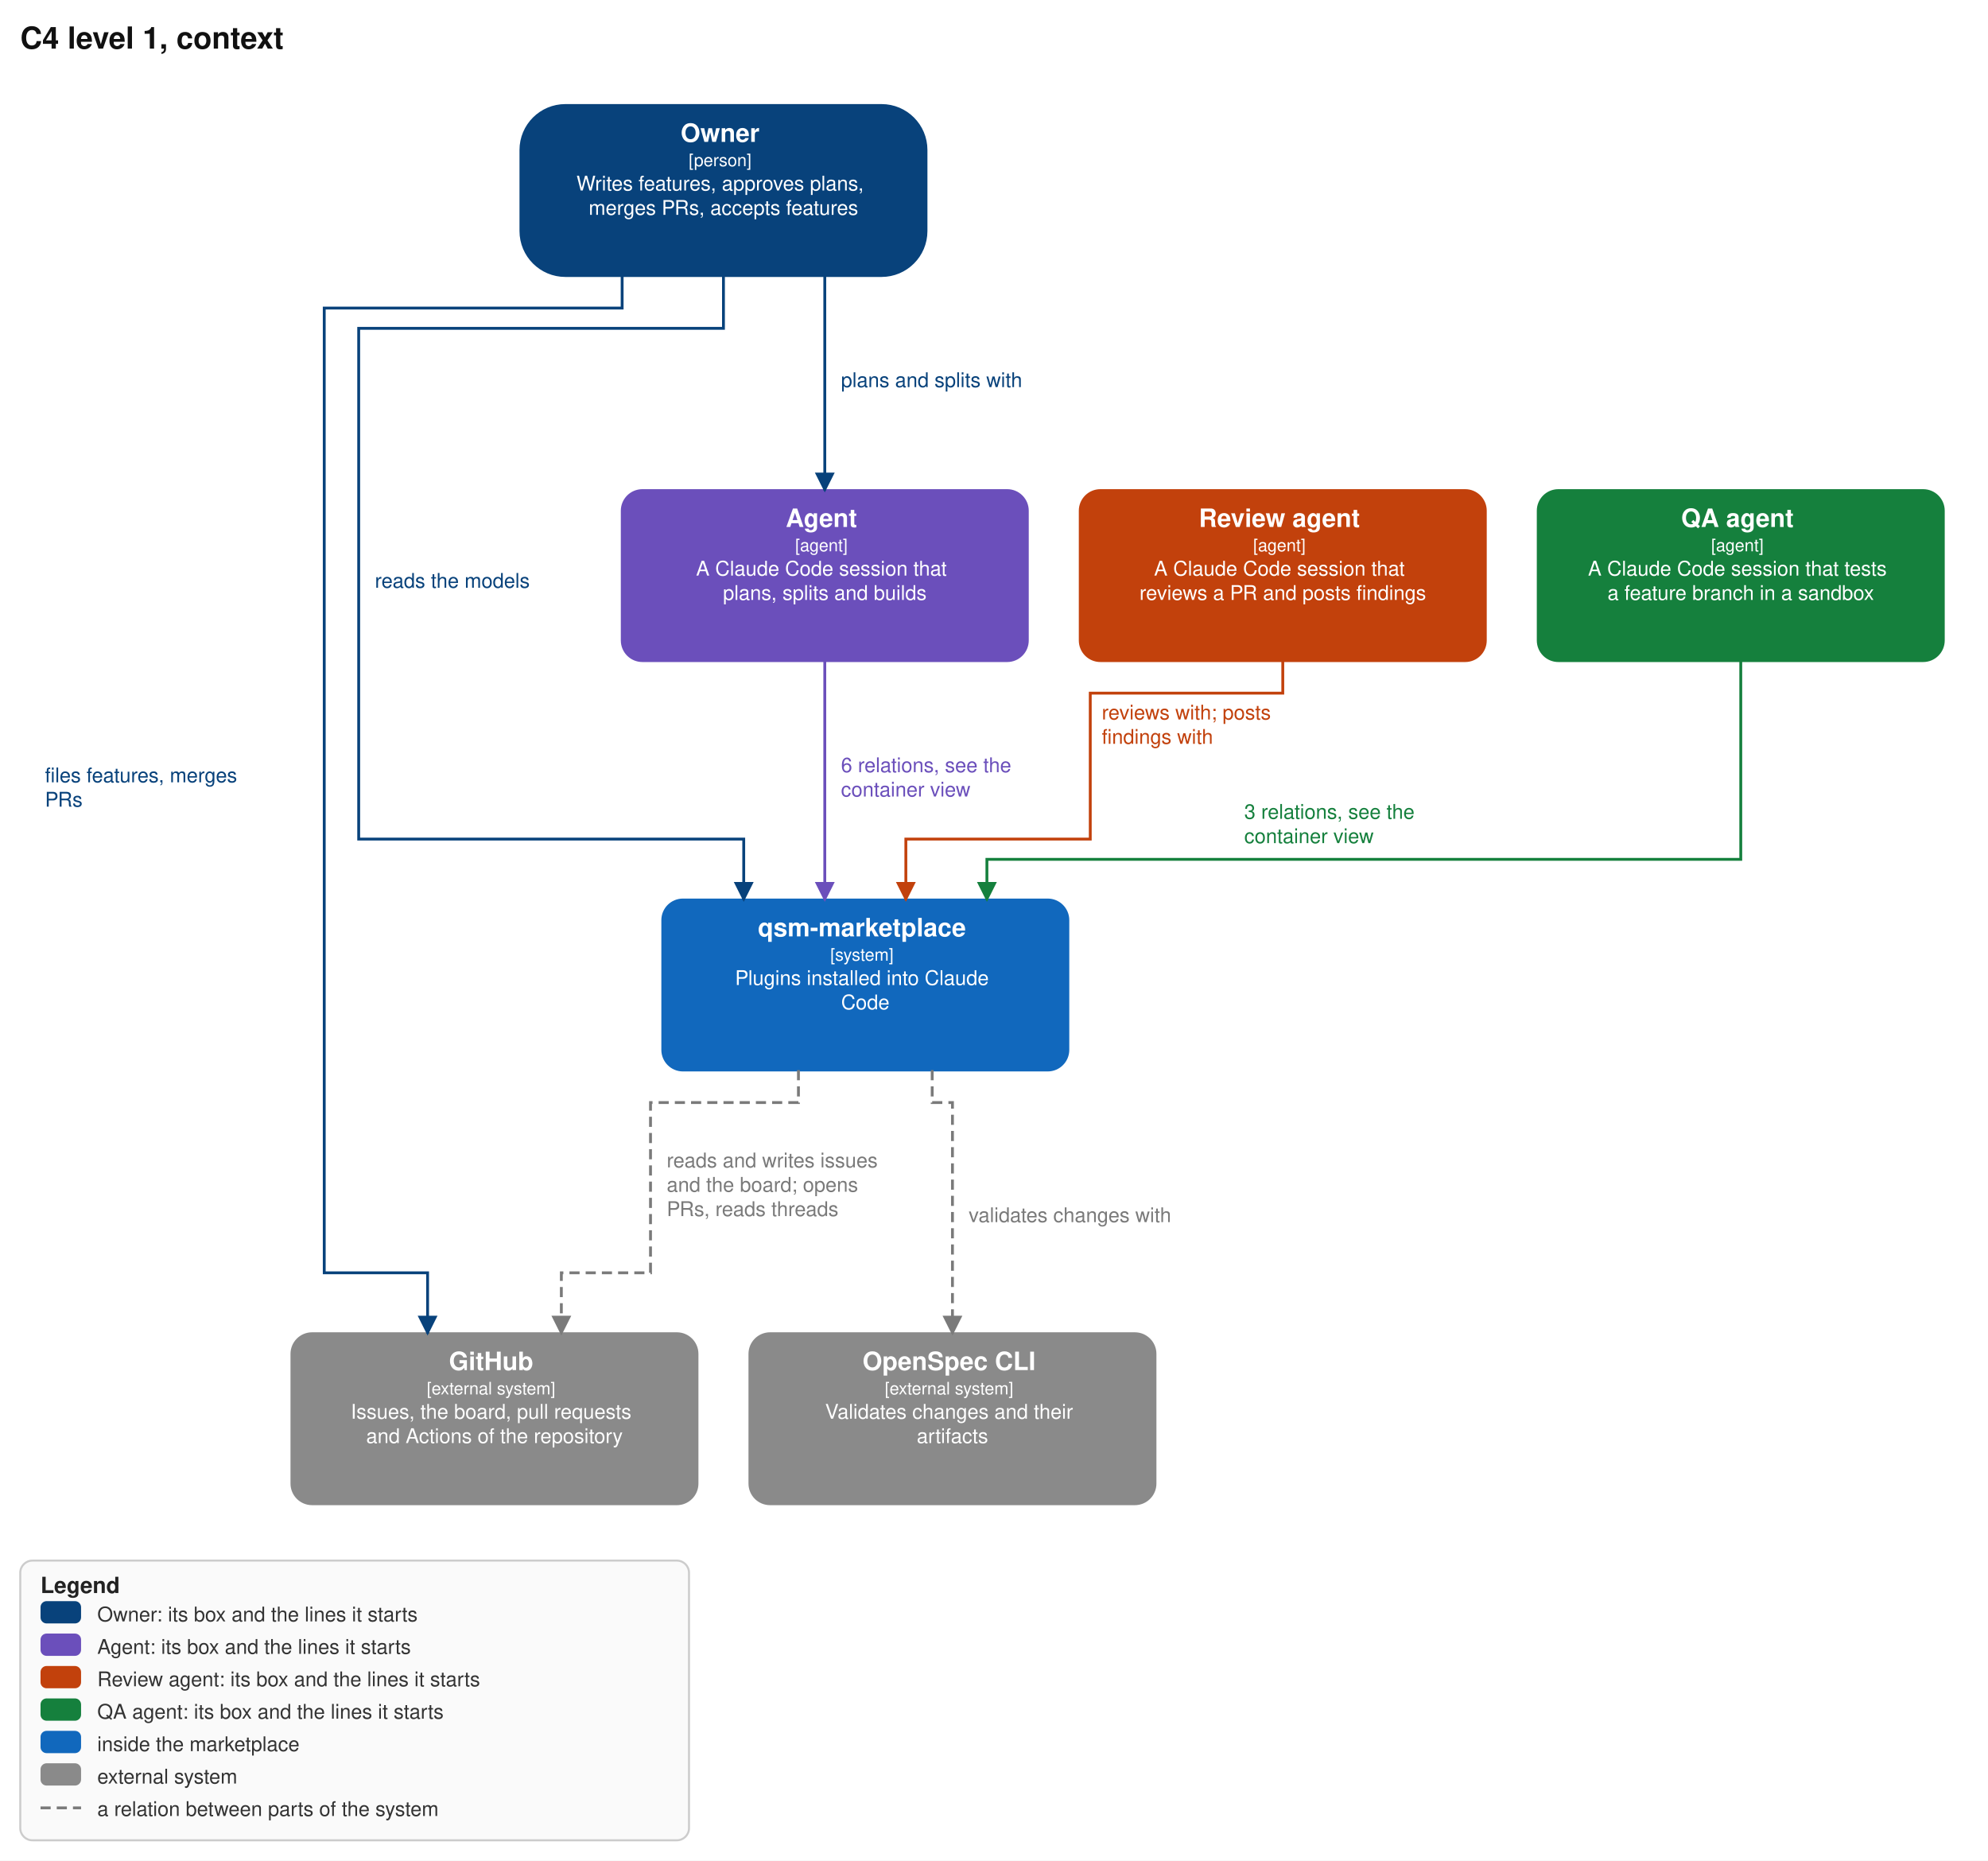
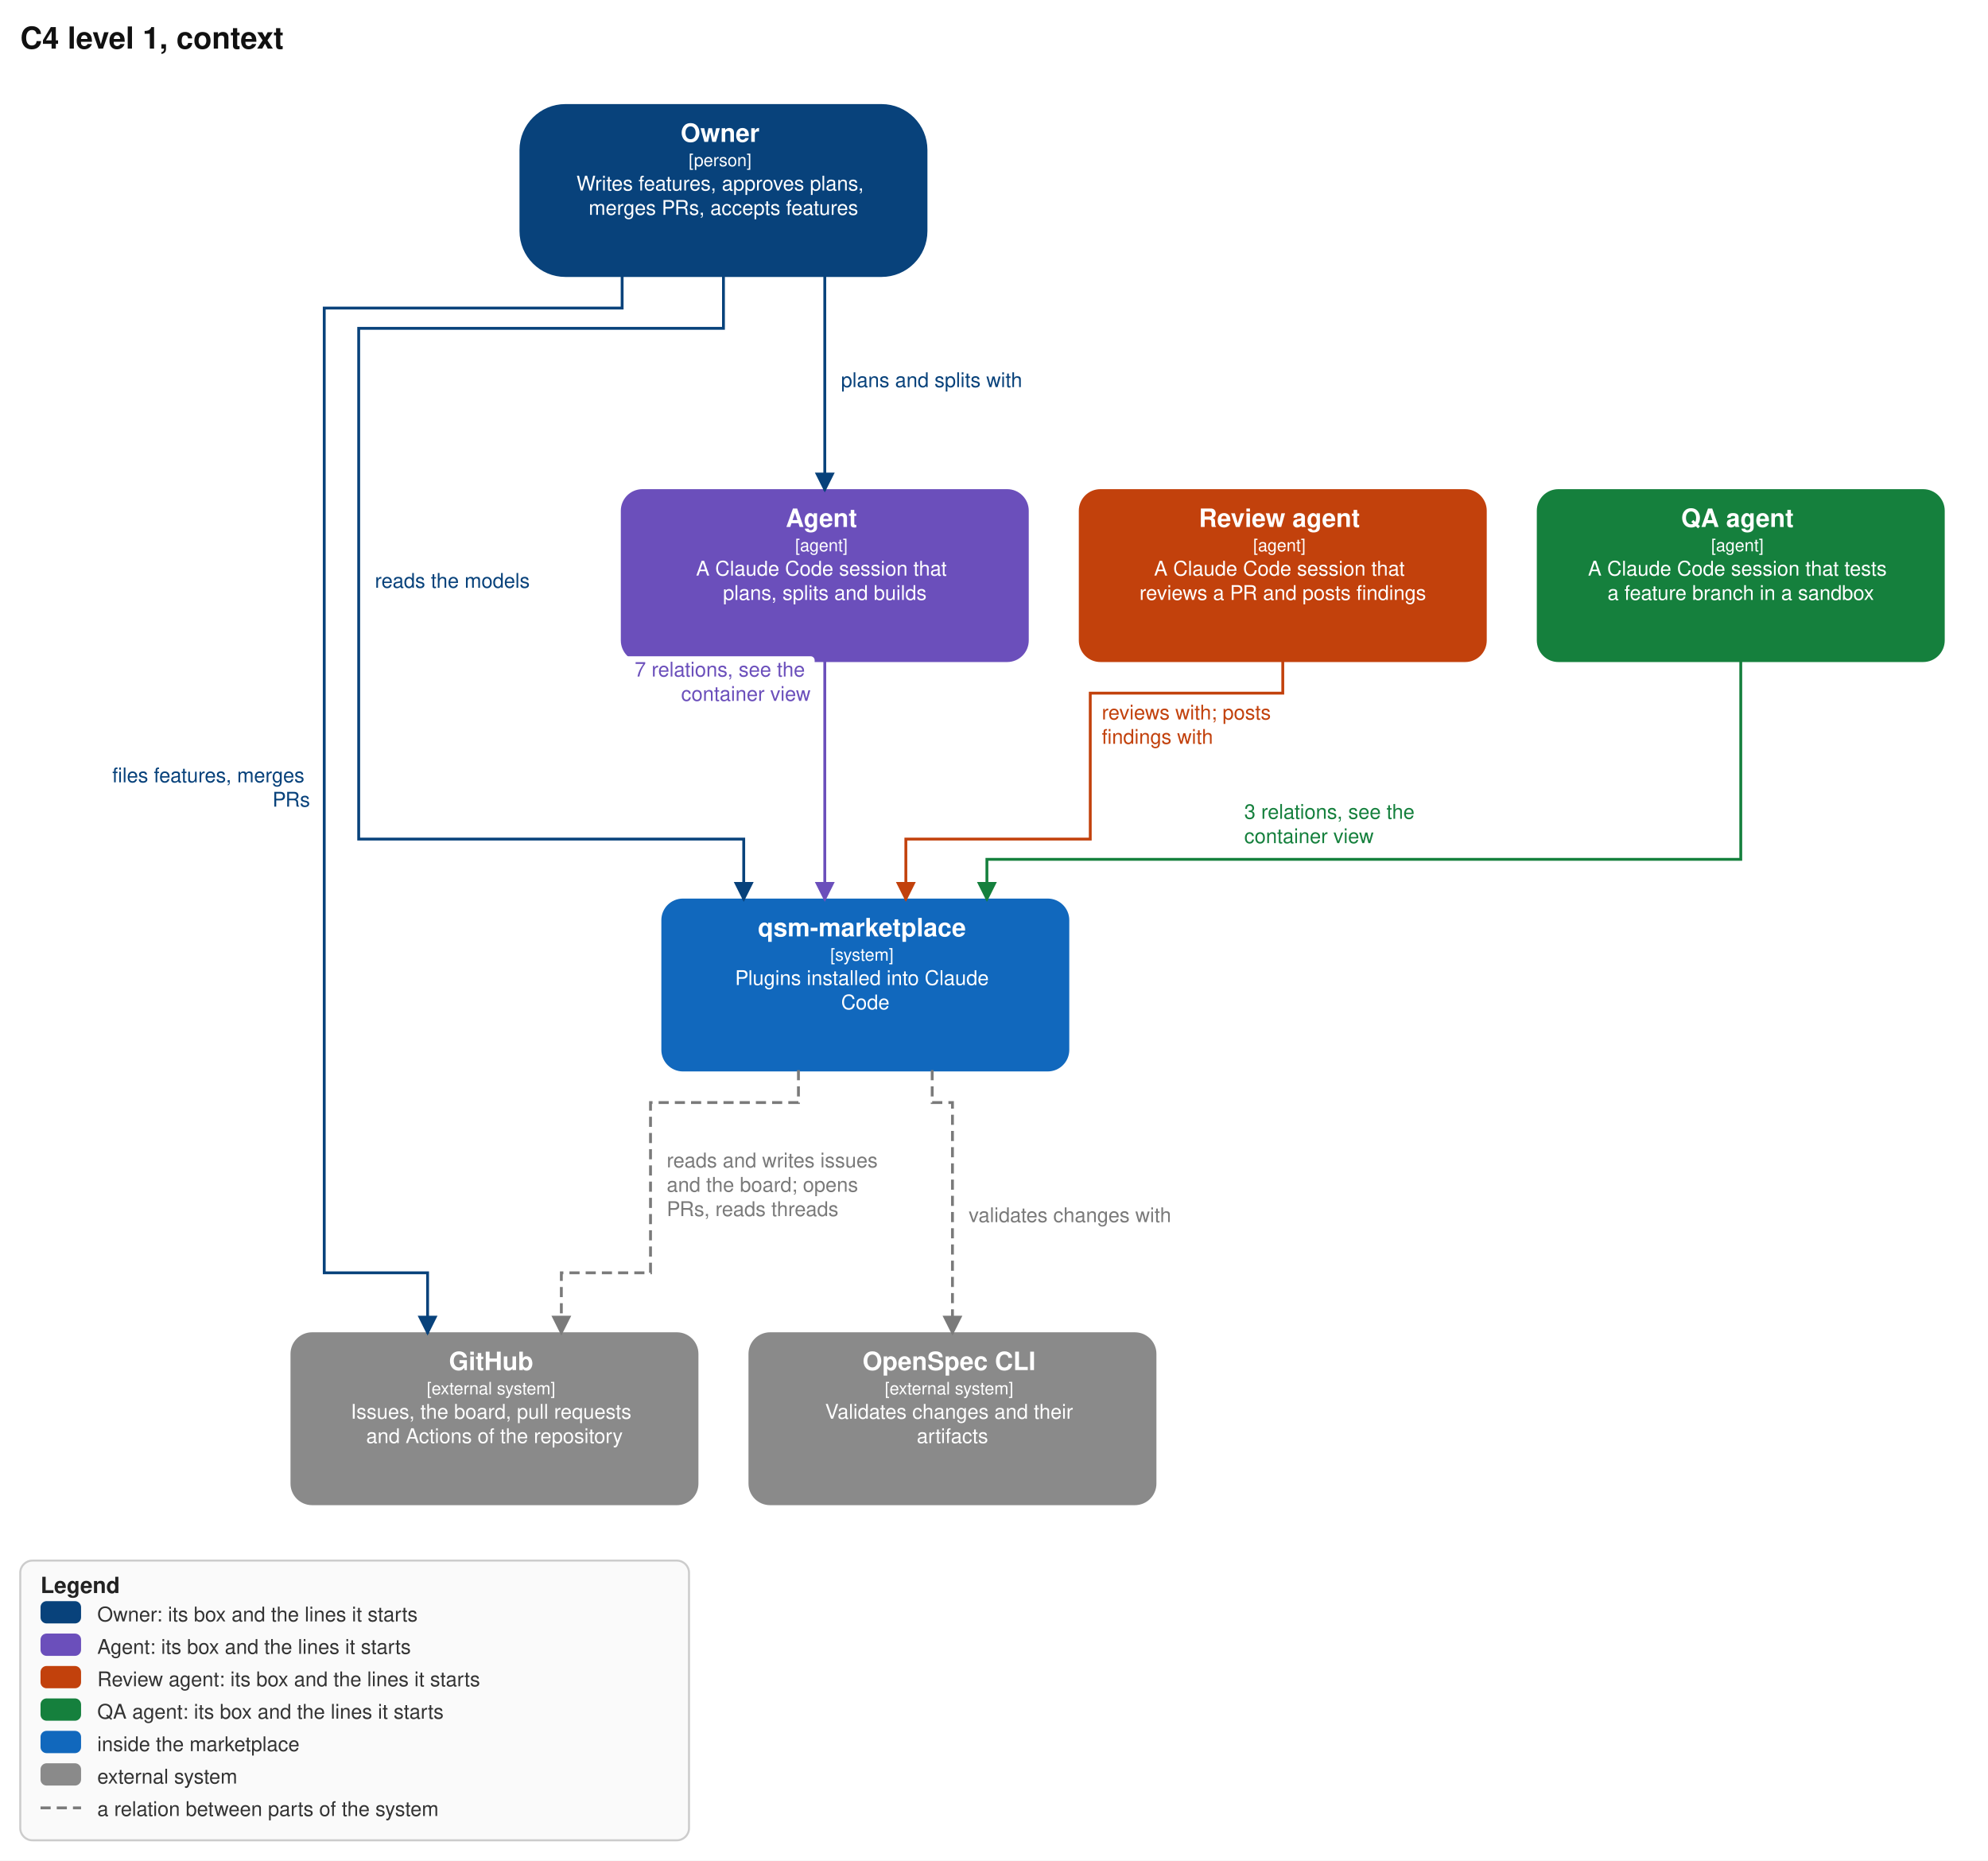
- <svg xmlns="http://www.w3.org/2000/svg" content="&lt;mxfile host=&quot;qsm-models&quot;&gt;&lt;diagram name=&quot;context&quot; id=&quot;context&quot;&gt;&lt;mxGraphModel grid=&quot;1&quot; gridSize=&quot;10&quot; page=&quot;0&quot;&gt;&lt;root&gt;&lt;mxCell id=&quot;0&quot;/&gt;&lt;mxCell id=&quot;1&quot; parent=&quot;0&quot;/&gt;&lt;object id=&quot;c2&quot; label=&quot;&amp;lt;b&amp;gt;%c4Name%&amp;lt;/b&amp;gt;&amp;lt;div&amp;gt;[%c4Type%%c4TechnologySep%%c4Technology%]&amp;lt;/div&amp;gt;&amp;lt;div style=&amp;quot;font-size:11px&amp;quot;&amp;gt;%c4Description%&amp;lt;/div&amp;gt;&quot; placeholders=&quot;1&quot; c4Type=&quot;Person&quot; c4Name=&quot;Owner&quot; c4Technology=&quot;&quot; c4TechnologySep=&quot;&quot; c4Description=&quot;Writes features, approves plans, merges PRs, accepts features&quot; c4Id=&quot;owner&quot; c4Tags=&quot;&quot; c4Colour=&quot;navy&quot;&gt;&lt;mxCell style=&quot;rounded=1;whiteSpace=wrap;html=1;arcSize=26;fillColor=#08427b;strokeColor=#08427b;fontColor=#ffffff;metaEdit=1;resizable=1;&quot; vertex=&quot;1&quot; parent=&quot;1&quot;&gt;&lt;mxGeometry x=&quot;247&quot; y=&quot;12&quot; width=&quot;200&quot; height=&quot;84&quot; as=&quot;geometry&quot;/&gt;&lt;/mxCell&gt;&lt;/object&gt;&lt;object id=&quot;c3&quot; label=&quot;&amp;lt;b&amp;gt;%c4Name%&amp;lt;/b&amp;gt;&amp;lt;div&amp;gt;[%c4Type%%c4TechnologySep%%c4Technology%]&amp;lt;/div&amp;gt;&amp;lt;div style=&amp;quot;font-size:11px&amp;quot;&amp;gt;%c4Description%&amp;lt;/div&amp;gt;&quot; placeholders=&quot;1&quot; c4Type=&quot;Software System&quot; c4Name=&quot;Agent&quot; c4Technology=&quot;&quot; c4TechnologySep=&quot;&quot; c4Description=&quot;A Claude Code session that plans, splits and builds&quot; c4Id=&quot;agent&quot; c4Tags=&quot;agent&quot; c4Colour=&quot;purple&quot;&gt;&lt;mxCell style=&quot;rounded=1;whiteSpace=wrap;html=1;arcSize=10;fillColor=#6b4fbb;strokeColor=#6b4fbb;fontColor=#ffffff;metaEdit=1;resizable=1;&quot; vertex=&quot;1&quot; parent=&quot;1&quot;&gt;&lt;mxGeometry x=&quot;297&quot; y=&quot;202&quot; width=&quot;200&quot; height=&quot;84&quot; as=&quot;geometry&quot;/&gt;&lt;/mxCell&gt;&lt;/object&gt;&lt;object id=&quot;c4&quot; label=&quot;&amp;lt;b&amp;gt;%c4Name%&amp;lt;/b&amp;gt;&amp;lt;div&amp;gt;[%c4Type%%c4TechnologySep%%c4Technology%]&amp;lt;/div&amp;gt;&amp;lt;div style=&amp;quot;font-size:11px&amp;quot;&amp;gt;%c4Description%&amp;lt;/div&amp;gt;&quot; placeholders=&quot;1&quot; c4Type=&quot;Software System&quot; c4Name=&quot;Review agent&quot; c4Technology=&quot;&quot; c4TechnologySep=&quot;&quot; c4Description=&quot;A Claude Code session that reviews a PR and posts findings&quot; c4Id=&quot;reviewer&quot; c4Tags=&quot;agent&quot; c4Colour=&quot;orange&quot;&gt;&lt;mxCell style=&quot;rounded=1;whiteSpace=wrap;html=1;arcSize=10;fillColor=#c2410c;strokeColor=#c2410c;fontColor=#ffffff;metaEdit=1;resizable=1;&quot; vertex=&quot;1&quot; parent=&quot;1&quot;&gt;&lt;mxGeometry x=&quot;523&quot; y=&quot;202&quot; width=&quot;200&quot; height=&quot;84&quot; as=&quot;geometry&quot;/&gt;&lt;/mxCell&gt;&lt;/object&gt;&lt;object id=&quot;c5&quot; label=&quot;&amp;lt;b&amp;gt;%c4Name%&amp;lt;/b&amp;gt;&amp;lt;div&amp;gt;[%c4Type%%c4TechnologySep%%c4Technology%]&amp;lt;/div&amp;gt;&amp;lt;div style=&amp;quot;font-size:11px&amp;quot;&amp;gt;%c4Description%&amp;lt;/div&amp;gt;&quot; placeholders=&quot;1&quot; c4Type=&quot;Software System&quot; c4Name=&quot;QA agent&quot; c4Technology=&quot;&quot; c4TechnologySep=&quot;&quot; c4Description=&quot;A Claude Code session that tests a feature branch in a sandbox&quot; c4Id=&quot;qa&quot; c4Tags=&quot;agent&quot; c4Colour=&quot;green&quot;&gt;&lt;mxCell style=&quot;rounded=1;whiteSpace=wrap;html=1;arcSize=10;fillColor=#15803d;strokeColor=#15803d;fontColor=#ffffff;metaEdit=1;resizable=1;&quot; vertex=&quot;1&quot; parent=&quot;1&quot;&gt;&lt;mxGeometry x=&quot;749&quot; y=&quot;202&quot; width=&quot;200&quot; height=&quot;84&quot; as=&quot;geometry&quot;/&gt;&lt;/mxCell&gt;&lt;/object&gt;&lt;object id=&quot;c6&quot; label=&quot;&amp;lt;b&amp;gt;%c4Name%&amp;lt;/b&amp;gt;&amp;lt;div&amp;gt;[%c4Type%%c4TechnologySep%%c4Technology%]&amp;lt;/div&amp;gt;&amp;lt;div style=&amp;quot;font-size:11px&amp;quot;&amp;gt;%c4Description%&amp;lt;/div&amp;gt;&quot; placeholders=&quot;1&quot; c4Type=&quot;Software System&quot; c4Name=&quot;GitHub&quot; c4Technology=&quot;&quot; c4TechnologySep=&quot;&quot; c4Description=&quot;Issues, the board, pull requests and Actions of the repository&quot; c4Id=&quot;github&quot; c4Tags=&quot;external&quot;&gt;&lt;mxCell style=&quot;rounded=1;whiteSpace=wrap;html=1;arcSize=10;fillColor=#8a8a8a;strokeColor=#8a8a8a;fontColor=#ffffff;metaEdit=1;resizable=1;&quot; vertex=&quot;1&quot; parent=&quot;1&quot;&gt;&lt;mxGeometry x=&quot;134&quot; y=&quot;618&quot; width=&quot;200&quot; height=&quot;84&quot; as=&quot;geometry&quot;/&gt;&lt;/mxCell&gt;&lt;/object&gt;&lt;object id=&quot;c7&quot; label=&quot;&amp;lt;b&amp;gt;%c4Name%&amp;lt;/b&amp;gt;&amp;lt;div&amp;gt;[%c4Type%%c4TechnologySep%%c4Technology%]&amp;lt;/div&amp;gt;&amp;lt;div style=&amp;quot;font-size:11px&amp;quot;&amp;gt;%c4Description%&amp;lt;/div&amp;gt;&quot; placeholders=&quot;1&quot; c4Type=&quot;Software System&quot; c4Name=&quot;OpenSpec CLI&quot; c4Technology=&quot;&quot; c4TechnologySep=&quot;&quot; c4Description=&quot;Validates changes and their artifacts&quot; c4Id=&quot;openspec&quot; c4Tags=&quot;external&quot;&gt;&lt;mxCell style=&quot;rounded=1;whiteSpace=wrap;html=1;arcSize=10;fillColor=#8a8a8a;strokeColor=#8a8a8a;fontColor=#ffffff;metaEdit=1;resizable=1;&quot; vertex=&quot;1&quot; parent=&quot;1&quot;&gt;&lt;mxGeometry x=&quot;360&quot; y=&quot;618&quot; width=&quot;200&quot; height=&quot;84&quot; as=&quot;geometry&quot;/&gt;&lt;/mxCell&gt;&lt;/object&gt;&lt;object id=&quot;c8&quot; label=&quot;&amp;lt;b&amp;gt;%c4Name%&amp;lt;/b&amp;gt;&amp;lt;div&amp;gt;[%c4Type%%c4TechnologySep%%c4Technology%]&amp;lt;/div&amp;gt;&amp;lt;div style=&amp;quot;font-size:11px&amp;quot;&amp;gt;%c4Description%&amp;lt;/div&amp;gt;&quot; placeholders=&quot;1&quot; c4Type=&quot;Software System&quot; c4Name=&quot;qsm-marketplace&quot; c4Technology=&quot;&quot; c4TechnologySep=&quot;&quot; c4Description=&quot;Plugins installed into Claude Code&quot; c4Id=&quot;mp&quot; c4Tags=&quot;&quot;&gt;&lt;mxCell style=&quot;rounded=1;whiteSpace=wrap;html=1;arcSize=10;fillColor=#1168bd;strokeColor=#1168bd;fontColor=#ffffff;metaEdit=1;resizable=1;&quot; vertex=&quot;1&quot; parent=&quot;1&quot;&gt;&lt;mxGeometry x=&quot;317&quot; y=&quot;404&quot; width=&quot;200&quot; height=&quot;84&quot; as=&quot;geometry&quot;/&gt;&lt;/mxCell&gt;&lt;/object&gt;&lt;object id=&quot;c9&quot; label=&quot;%c4Description%&quot; placeholders=&quot;1&quot; c4Type=&quot;Relationship&quot; c4Description=&quot;files features, merges PRs&quot;&gt;&lt;mxCell style=&quot;edgeStyle=orthogonalEdgeStyle;rounded=1;endArrow=blockThin;endFill=1;html=1;fontSize=10;strokeColor=#08427b;fontColor=#08427b;strokeWidth=1.4;metaEdit=1;&quot; edge=&quot;1&quot; parent=&quot;1&quot; source=&quot;c2&quot; target=&quot;c6&quot;&gt;&lt;mxGeometry relative=&quot;1&quot; as=&quot;geometry&quot;&gt;&lt;Array as=&quot;points&quot;&gt;&lt;mxPoint x=&quot;297&quot; y=&quot;112&quot;/&gt;&lt;mxPoint x=&quot;150&quot; y=&quot;112&quot;/&gt;&lt;mxPoint x=&quot;150&quot; y=&quot;588&quot;/&gt;&lt;mxPoint x=&quot;201&quot; y=&quot;588&quot;/&gt;&lt;/Array&gt;&lt;/mxGeometry&gt;&lt;/mxCell&gt;&lt;/object&gt;&lt;object id=&quot;c10&quot; label=&quot;%c4Description%&quot; placeholders=&quot;1&quot; c4Type=&quot;Relationship&quot; c4Description=&quot;reads the models&quot;&gt;&lt;mxCell style=&quot;edgeStyle=orthogonalEdgeStyle;rounded=1;endArrow=blockThin;endFill=1;html=1;fontSize=10;strokeColor=#08427b;fontColor=#08427b;strokeWidth=1.4;metaEdit=1;&quot; edge=&quot;1&quot; parent=&quot;1&quot; source=&quot;c2&quot; target=&quot;c8&quot;&gt;&lt;mxGeometry relative=&quot;1&quot; as=&quot;geometry&quot;&gt;&lt;Array as=&quot;points&quot;&gt;&lt;mxPoint x=&quot;347&quot; y=&quot;122&quot;/&gt;&lt;mxPoint x=&quot;167&quot; y=&quot;122&quot;/&gt;&lt;mxPoint x=&quot;167&quot; y=&quot;374&quot;/&gt;&lt;mxPoint x=&quot;357&quot; y=&quot;374&quot;/&gt;&lt;/Array&gt;&lt;/mxGeometry&gt;&lt;/mxCell&gt;&lt;/object&gt;&lt;object id=&quot;c11&quot; label=&quot;%c4Description%&quot; placeholders=&quot;1&quot; c4Type=&quot;Relationship&quot; c4Description=&quot;plans and splits with&quot;&gt;&lt;mxCell style=&quot;edgeStyle=orthogonalEdgeStyle;rounded=1;endArrow=blockThin;endFill=1;html=1;fontSize=10;strokeColor=#08427b;fontColor=#08427b;strokeWidth=1.4;metaEdit=1;&quot; edge=&quot;1&quot; parent=&quot;1&quot; source=&quot;c2&quot; target=&quot;c3&quot;&gt;&lt;mxGeometry relative=&quot;1&quot; as=&quot;geometry&quot;&gt;&lt;Array as=&quot;points&quot;&gt;&lt;/Array&gt;&lt;/mxGeometry&gt;&lt;/mxCell&gt;&lt;/object&gt;&lt;object id=&quot;c12&quot; label=&quot;%c4Description%&quot; placeholders=&quot;1&quot; c4Type=&quot;Relationship&quot; c4Description=&quot;6 relations, see the container view&quot;&gt;&lt;mxCell style=&quot;edgeStyle=orthogonalEdgeStyle;rounded=1;endArrow=blockThin;endFill=1;html=1;fontSize=10;strokeColor=#6b4fbb;fontColor=#6b4fbb;strokeWidth=1.4;metaEdit=1;&quot; edge=&quot;1&quot; parent=&quot;1&quot; source=&quot;c3&quot; target=&quot;c8&quot;&gt;&lt;mxGeometry relative=&quot;1&quot; as=&quot;geometry&quot;&gt;&lt;Array as=&quot;points&quot;&gt;&lt;/Array&gt;&lt;/mxGeometry&gt;&lt;/mxCell&gt;&lt;/object&gt;&lt;object id=&quot;c13&quot; label=&quot;%c4Description%&quot; placeholders=&quot;1&quot; c4Type=&quot;Relationship&quot; c4Description=&quot;reviews with; posts findings with&quot;&gt;&lt;mxCell style=&quot;edgeStyle=orthogonalEdgeStyle;rounded=1;endArrow=blockThin;endFill=1;html=1;fontSize=10;strokeColor=#c2410c;fontColor=#c2410c;strokeWidth=1.4;metaEdit=1;&quot; edge=&quot;1&quot; parent=&quot;1&quot; source=&quot;c4&quot; target=&quot;c8&quot;&gt;&lt;mxGeometry relative=&quot;1&quot; as=&quot;geometry&quot;&gt;&lt;Array as=&quot;points&quot;&gt;&lt;mxPoint x=&quot;623&quot; y=&quot;302&quot;/&gt;&lt;mxPoint x=&quot;528&quot; y=&quot;302&quot;/&gt;&lt;mxPoint x=&quot;528&quot; y=&quot;374&quot;/&gt;&lt;mxPoint x=&quot;437&quot; y=&quot;374&quot;/&gt;&lt;/Array&gt;&lt;/mxGeometry&gt;&lt;/mxCell&gt;&lt;/object&gt;&lt;object id=&quot;c14&quot; label=&quot;%c4Description%&quot; placeholders=&quot;1&quot; c4Type=&quot;Relationship&quot; c4Description=&quot;3 relations, see the container view&quot;&gt;&lt;mxCell style=&quot;edgeStyle=orthogonalEdgeStyle;rounded=1;endArrow=blockThin;endFill=1;html=1;fontSize=10;strokeColor=#15803d;fontColor=#15803d;strokeWidth=1.4;metaEdit=1;&quot; edge=&quot;1&quot; parent=&quot;1&quot; source=&quot;c5&quot; target=&quot;c8&quot;&gt;&lt;mxGeometry relative=&quot;1&quot; as=&quot;geometry&quot;&gt;&lt;Array as=&quot;points&quot;&gt;&lt;mxPoint x=&quot;849&quot; y=&quot;384&quot;/&gt;&lt;mxPoint x=&quot;477&quot; y=&quot;384&quot;/&gt;&lt;/Array&gt;&lt;/mxGeometry&gt;&lt;/mxCell&gt;&lt;/object&gt;&lt;object id=&quot;c15&quot; label=&quot;%c4Description%&quot; placeholders=&quot;1&quot; c4Type=&quot;Relationship&quot; c4Description=&quot;reads and writes issues and the board; opens PRs, reads threads&quot;&gt;&lt;mxCell style=&quot;edgeStyle=orthogonalEdgeStyle;rounded=1;endArrow=blockThin;endFill=1;html=1;fontSize=10;strokeColor=#7a7a7a;fontColor=#7a7a7a;strokeWidth=1.4;dashed=1;metaEdit=1;&quot; edge=&quot;1&quot; parent=&quot;1&quot; source=&quot;c8&quot; target=&quot;c6&quot;&gt;&lt;mxGeometry relative=&quot;1&quot; as=&quot;geometry&quot;&gt;&lt;Array as=&quot;points&quot;&gt;&lt;mxPoint x=&quot;384&quot; y=&quot;504&quot;/&gt;&lt;mxPoint x=&quot;311&quot; y=&quot;504&quot;/&gt;&lt;mxPoint x=&quot;311&quot; y=&quot;588&quot;/&gt;&lt;mxPoint x=&quot;267&quot; y=&quot;588&quot;/&gt;&lt;/Array&gt;&lt;/mxGeometry&gt;&lt;/mxCell&gt;&lt;/object&gt;&lt;object id=&quot;c16&quot; label=&quot;%c4Description%&quot; placeholders=&quot;1&quot; c4Type=&quot;Relationship&quot; c4Description=&quot;validates changes with&quot;&gt;&lt;mxCell style=&quot;edgeStyle=orthogonalEdgeStyle;rounded=1;endArrow=blockThin;endFill=1;html=1;fontSize=10;strokeColor=#7a7a7a;fontColor=#7a7a7a;strokeWidth=1.4;dashed=1;metaEdit=1;&quot; edge=&quot;1&quot; parent=&quot;1&quot; source=&quot;c8&quot; target=&quot;c7&quot;&gt;&lt;mxGeometry relative=&quot;1&quot; as=&quot;geometry&quot;&gt;&lt;Array as=&quot;points&quot;&gt;&lt;mxPoint x=&quot;450&quot; y=&quot;504&quot;/&gt;&lt;mxPoint x=&quot;460&quot; y=&quot;504&quot;/&gt;&lt;/Array&gt;&lt;/mxGeometry&gt;&lt;/mxCell&gt;&lt;/object&gt;&lt;/root&gt;&lt;/mxGraphModel&gt;&lt;/diagram&gt;&lt;/mxfile&gt;" width="981" height="918" viewBox="-10 -40 981 918" font-family="Helvetica, Arial, sans-serif">
+ <svg xmlns="http://www.w3.org/2000/svg" content="&lt;mxfile host=&quot;qsm-models&quot;&gt;&lt;diagram name=&quot;context&quot; id=&quot;context&quot;&gt;&lt;mxGraphModel grid=&quot;1&quot; gridSize=&quot;10&quot; page=&quot;0&quot;&gt;&lt;root&gt;&lt;mxCell id=&quot;0&quot;/&gt;&lt;mxCell id=&quot;1&quot; parent=&quot;0&quot;/&gt;&lt;object id=&quot;c2&quot; label=&quot;&amp;lt;b&amp;gt;%c4Name%&amp;lt;/b&amp;gt;&amp;lt;div&amp;gt;[%c4Type%%c4TechnologySep%%c4Technology%]&amp;lt;/div&amp;gt;&amp;lt;div style=&amp;quot;font-size:11px&amp;quot;&amp;gt;%c4Description%&amp;lt;/div&amp;gt;&quot; placeholders=&quot;1&quot; c4Type=&quot;Person&quot; c4Name=&quot;Owner&quot; c4Technology=&quot;&quot; c4TechnologySep=&quot;&quot; c4Description=&quot;Writes features, approves plans, merges PRs, accepts features&quot; c4Id=&quot;owner&quot; c4Tags=&quot;&quot; c4Colour=&quot;navy&quot;&gt;&lt;mxCell style=&quot;rounded=1;whiteSpace=wrap;html=1;arcSize=26;fillColor=#08427b;strokeColor=#08427b;fontColor=#ffffff;metaEdit=1;resizable=1;&quot; vertex=&quot;1&quot; parent=&quot;1&quot;&gt;&lt;mxGeometry x=&quot;247&quot; y=&quot;12&quot; width=&quot;200&quot; height=&quot;84&quot; as=&quot;geometry&quot;/&gt;&lt;/mxCell&gt;&lt;/object&gt;&lt;object id=&quot;c3&quot; label=&quot;&amp;lt;b&amp;gt;%c4Name%&amp;lt;/b&amp;gt;&amp;lt;div&amp;gt;[%c4Type%%c4TechnologySep%%c4Technology%]&amp;lt;/div&amp;gt;&amp;lt;div style=&amp;quot;font-size:11px&amp;quot;&amp;gt;%c4Description%&amp;lt;/div&amp;gt;&quot; placeholders=&quot;1&quot; c4Type=&quot;Software System&quot; c4Name=&quot;Agent&quot; c4Technology=&quot;&quot; c4TechnologySep=&quot;&quot; c4Description=&quot;A Claude Code session that plans, splits and builds&quot; c4Id=&quot;agent&quot; c4Tags=&quot;agent&quot; c4Colour=&quot;purple&quot;&gt;&lt;mxCell style=&quot;rounded=1;whiteSpace=wrap;html=1;arcSize=10;fillColor=#6b4fbb;strokeColor=#6b4fbb;fontColor=#ffffff;metaEdit=1;resizable=1;&quot; vertex=&quot;1&quot; parent=&quot;1&quot;&gt;&lt;mxGeometry x=&quot;297&quot; y=&quot;202&quot; width=&quot;200&quot; height=&quot;84&quot; as=&quot;geometry&quot;/&gt;&lt;/mxCell&gt;&lt;/object&gt;&lt;object id=&quot;c4&quot; label=&quot;&amp;lt;b&amp;gt;%c4Name%&amp;lt;/b&amp;gt;&amp;lt;div&amp;gt;[%c4Type%%c4TechnologySep%%c4Technology%]&amp;lt;/div&amp;gt;&amp;lt;div style=&amp;quot;font-size:11px&amp;quot;&amp;gt;%c4Description%&amp;lt;/div&amp;gt;&quot; placeholders=&quot;1&quot; c4Type=&quot;Software System&quot; c4Name=&quot;Review agent&quot; c4Technology=&quot;&quot; c4TechnologySep=&quot;&quot; c4Description=&quot;A Claude Code session that reviews a PR and posts findings&quot; c4Id=&quot;reviewer&quot; c4Tags=&quot;agent&quot; c4Colour=&quot;orange&quot;&gt;&lt;mxCell style=&quot;rounded=1;whiteSpace=wrap;html=1;arcSize=10;fillColor=#c2410c;strokeColor=#c2410c;fontColor=#ffffff;metaEdit=1;resizable=1;&quot; vertex=&quot;1&quot; parent=&quot;1&quot;&gt;&lt;mxGeometry x=&quot;523&quot; y=&quot;202&quot; width=&quot;200&quot; height=&quot;84&quot; as=&quot;geometry&quot;/&gt;&lt;/mxCell&gt;&lt;/object&gt;&lt;object id=&quot;c5&quot; label=&quot;&amp;lt;b&amp;gt;%c4Name%&amp;lt;/b&amp;gt;&amp;lt;div&amp;gt;[%c4Type%%c4TechnologySep%%c4Technology%]&amp;lt;/div&amp;gt;&amp;lt;div style=&amp;quot;font-size:11px&amp;quot;&amp;gt;%c4Description%&amp;lt;/div&amp;gt;&quot; placeholders=&quot;1&quot; c4Type=&quot;Software System&quot; c4Name=&quot;QA agent&quot; c4Technology=&quot;&quot; c4TechnologySep=&quot;&quot; c4Description=&quot;A Claude Code session that tests a feature branch in a sandbox&quot; c4Id=&quot;qa&quot; c4Tags=&quot;agent&quot; c4Colour=&quot;green&quot;&gt;&lt;mxCell style=&quot;rounded=1;whiteSpace=wrap;html=1;arcSize=10;fillColor=#15803d;strokeColor=#15803d;fontColor=#ffffff;metaEdit=1;resizable=1;&quot; vertex=&quot;1&quot; parent=&quot;1&quot;&gt;&lt;mxGeometry x=&quot;749&quot; y=&quot;202&quot; width=&quot;200&quot; height=&quot;84&quot; as=&quot;geometry&quot;/&gt;&lt;/mxCell&gt;&lt;/object&gt;&lt;object id=&quot;c6&quot; label=&quot;&amp;lt;b&amp;gt;%c4Name%&amp;lt;/b&amp;gt;&amp;lt;div&amp;gt;[%c4Type%%c4TechnologySep%%c4Technology%]&amp;lt;/div&amp;gt;&amp;lt;div style=&amp;quot;font-size:11px&amp;quot;&amp;gt;%c4Description%&amp;lt;/div&amp;gt;&quot; placeholders=&quot;1&quot; c4Type=&quot;Software System&quot; c4Name=&quot;GitHub&quot; c4Technology=&quot;&quot; c4TechnologySep=&quot;&quot; c4Description=&quot;Issues, the board, pull requests and Actions of the repository&quot; c4Id=&quot;github&quot; c4Tags=&quot;external&quot;&gt;&lt;mxCell style=&quot;rounded=1;whiteSpace=wrap;html=1;arcSize=10;fillColor=#8a8a8a;strokeColor=#8a8a8a;fontColor=#ffffff;metaEdit=1;resizable=1;&quot; vertex=&quot;1&quot; parent=&quot;1&quot;&gt;&lt;mxGeometry x=&quot;134&quot; y=&quot;618&quot; width=&quot;200&quot; height=&quot;84&quot; as=&quot;geometry&quot;/&gt;&lt;/mxCell&gt;&lt;/object&gt;&lt;object id=&quot;c7&quot; label=&quot;&amp;lt;b&amp;gt;%c4Name%&amp;lt;/b&amp;gt;&amp;lt;div&amp;gt;[%c4Type%%c4TechnologySep%%c4Technology%]&amp;lt;/div&amp;gt;&amp;lt;div style=&amp;quot;font-size:11px&amp;quot;&amp;gt;%c4Description%&amp;lt;/div&amp;gt;&quot; placeholders=&quot;1&quot; c4Type=&quot;Software System&quot; c4Name=&quot;OpenSpec CLI&quot; c4Technology=&quot;&quot; c4TechnologySep=&quot;&quot; c4Description=&quot;Validates changes and their artifacts&quot; c4Id=&quot;openspec&quot; c4Tags=&quot;external&quot;&gt;&lt;mxCell style=&quot;rounded=1;whiteSpace=wrap;html=1;arcSize=10;fillColor=#8a8a8a;strokeColor=#8a8a8a;fontColor=#ffffff;metaEdit=1;resizable=1;&quot; vertex=&quot;1&quot; parent=&quot;1&quot;&gt;&lt;mxGeometry x=&quot;360&quot; y=&quot;618&quot; width=&quot;200&quot; height=&quot;84&quot; as=&quot;geometry&quot;/&gt;&lt;/mxCell&gt;&lt;/object&gt;&lt;object id=&quot;c8&quot; label=&quot;&amp;lt;b&amp;gt;%c4Name%&amp;lt;/b&amp;gt;&amp;lt;div&amp;gt;[%c4Type%%c4TechnologySep%%c4Technology%]&amp;lt;/div&amp;gt;&amp;lt;div style=&amp;quot;font-size:11px&amp;quot;&amp;gt;%c4Description%&amp;lt;/div&amp;gt;&quot; placeholders=&quot;1&quot; c4Type=&quot;Software System&quot; c4Name=&quot;qsm-marketplace&quot; c4Technology=&quot;&quot; c4TechnologySep=&quot;&quot; c4Description=&quot;Plugins installed into Claude Code&quot; c4Id=&quot;mp&quot; c4Tags=&quot;&quot;&gt;&lt;mxCell style=&quot;rounded=1;whiteSpace=wrap;html=1;arcSize=10;fillColor=#1168bd;strokeColor=#1168bd;fontColor=#ffffff;metaEdit=1;resizable=1;&quot; vertex=&quot;1&quot; parent=&quot;1&quot;&gt;&lt;mxGeometry x=&quot;317&quot; y=&quot;404&quot; width=&quot;200&quot; height=&quot;84&quot; as=&quot;geometry&quot;/&gt;&lt;/mxCell&gt;&lt;/object&gt;&lt;object id=&quot;c9&quot; label=&quot;%c4Description%&quot; placeholders=&quot;1&quot; c4Type=&quot;Relationship&quot; c4Description=&quot;files features, merges PRs&quot;&gt;&lt;mxCell style=&quot;edgeStyle=orthogonalEdgeStyle;rounded=1;endArrow=blockThin;endFill=1;html=1;fontSize=10;strokeColor=#08427b;fontColor=#08427b;strokeWidth=1.4;metaEdit=1;&quot; edge=&quot;1&quot; parent=&quot;1&quot; source=&quot;c2&quot; target=&quot;c6&quot;&gt;&lt;mxGeometry relative=&quot;1&quot; as=&quot;geometry&quot;&gt;&lt;Array as=&quot;points&quot;&gt;&lt;mxPoint x=&quot;297&quot; y=&quot;112&quot;/&gt;&lt;mxPoint x=&quot;150&quot; y=&quot;112&quot;/&gt;&lt;mxPoint x=&quot;150&quot; y=&quot;588&quot;/&gt;&lt;mxPoint x=&quot;201&quot; y=&quot;588&quot;/&gt;&lt;/Array&gt;&lt;/mxGeometry&gt;&lt;/mxCell&gt;&lt;/object&gt;&lt;object id=&quot;c10&quot; label=&quot;%c4Description%&quot; placeholders=&quot;1&quot; c4Type=&quot;Relationship&quot; c4Description=&quot;reads the models&quot;&gt;&lt;mxCell style=&quot;edgeStyle=orthogonalEdgeStyle;rounded=1;endArrow=blockThin;endFill=1;html=1;fontSize=10;strokeColor=#08427b;fontColor=#08427b;strokeWidth=1.4;metaEdit=1;&quot; edge=&quot;1&quot; parent=&quot;1&quot; source=&quot;c2&quot; target=&quot;c8&quot;&gt;&lt;mxGeometry relative=&quot;1&quot; as=&quot;geometry&quot;&gt;&lt;Array as=&quot;points&quot;&gt;&lt;mxPoint x=&quot;347&quot; y=&quot;122&quot;/&gt;&lt;mxPoint x=&quot;167&quot; y=&quot;122&quot;/&gt;&lt;mxPoint x=&quot;167&quot; y=&quot;374&quot;/&gt;&lt;mxPoint x=&quot;357&quot; y=&quot;374&quot;/&gt;&lt;/Array&gt;&lt;/mxGeometry&gt;&lt;/mxCell&gt;&lt;/object&gt;&lt;object id=&quot;c11&quot; label=&quot;%c4Description%&quot; placeholders=&quot;1&quot; c4Type=&quot;Relationship&quot; c4Description=&quot;plans and splits with&quot;&gt;&lt;mxCell style=&quot;edgeStyle=orthogonalEdgeStyle;rounded=1;endArrow=blockThin;endFill=1;html=1;fontSize=10;strokeColor=#08427b;fontColor=#08427b;strokeWidth=1.4;metaEdit=1;&quot; edge=&quot;1&quot; parent=&quot;1&quot; source=&quot;c2&quot; target=&quot;c3&quot;&gt;&lt;mxGeometry relative=&quot;1&quot; as=&quot;geometry&quot;&gt;&lt;Array as=&quot;points&quot;&gt;&lt;/Array&gt;&lt;/mxGeometry&gt;&lt;/mxCell&gt;&lt;/object&gt;&lt;object id=&quot;c12&quot; label=&quot;%c4Description%&quot; placeholders=&quot;1&quot; c4Type=&quot;Relationship&quot; c4Description=&quot;7 relations, see the container view&quot;&gt;&lt;mxCell style=&quot;edgeStyle=orthogonalEdgeStyle;rounded=1;endArrow=blockThin;endFill=1;html=1;fontSize=10;strokeColor=#6b4fbb;fontColor=#6b4fbb;strokeWidth=1.4;metaEdit=1;&quot; edge=&quot;1&quot; parent=&quot;1&quot; source=&quot;c3&quot; target=&quot;c8&quot;&gt;&lt;mxGeometry relative=&quot;1&quot; as=&quot;geometry&quot;&gt;&lt;Array as=&quot;points&quot;&gt;&lt;/Array&gt;&lt;/mxGeometry&gt;&lt;/mxCell&gt;&lt;/object&gt;&lt;object id=&quot;c13&quot; label=&quot;%c4Description%&quot; placeholders=&quot;1&quot; c4Type=&quot;Relationship&quot; c4Description=&quot;reviews with; posts findings with&quot;&gt;&lt;mxCell style=&quot;edgeStyle=orthogonalEdgeStyle;rounded=1;endArrow=blockThin;endFill=1;html=1;fontSize=10;strokeColor=#c2410c;fontColor=#c2410c;strokeWidth=1.4;metaEdit=1;&quot; edge=&quot;1&quot; parent=&quot;1&quot; source=&quot;c4&quot; target=&quot;c8&quot;&gt;&lt;mxGeometry relative=&quot;1&quot; as=&quot;geometry&quot;&gt;&lt;Array as=&quot;points&quot;&gt;&lt;mxPoint x=&quot;623&quot; y=&quot;302&quot;/&gt;&lt;mxPoint x=&quot;528&quot; y=&quot;302&quot;/&gt;&lt;mxPoint x=&quot;528&quot; y=&quot;374&quot;/&gt;&lt;mxPoint x=&quot;437&quot; y=&quot;374&quot;/&gt;&lt;/Array&gt;&lt;/mxGeometry&gt;&lt;/mxCell&gt;&lt;/object&gt;&lt;object id=&quot;c14&quot; label=&quot;%c4Description%&quot; placeholders=&quot;1&quot; c4Type=&quot;Relationship&quot; c4Description=&quot;3 relations, see the container view&quot;&gt;&lt;mxCell style=&quot;edgeStyle=orthogonalEdgeStyle;rounded=1;endArrow=blockThin;endFill=1;html=1;fontSize=10;strokeColor=#15803d;fontColor=#15803d;strokeWidth=1.4;metaEdit=1;&quot; edge=&quot;1&quot; parent=&quot;1&quot; source=&quot;c5&quot; target=&quot;c8&quot;&gt;&lt;mxGeometry relative=&quot;1&quot; as=&quot;geometry&quot;&gt;&lt;Array as=&quot;points&quot;&gt;&lt;mxPoint x=&quot;849&quot; y=&quot;384&quot;/&gt;&lt;mxPoint x=&quot;477&quot; y=&quot;384&quot;/&gt;&lt;/Array&gt;&lt;/mxGeometry&gt;&lt;/mxCell&gt;&lt;/object&gt;&lt;object id=&quot;c15&quot; label=&quot;%c4Description%&quot; placeholders=&quot;1&quot; c4Type=&quot;Relationship&quot; c4Description=&quot;reads and writes issues and the board; opens PRs, reads threads&quot;&gt;&lt;mxCell style=&quot;edgeStyle=orthogonalEdgeStyle;rounded=1;endArrow=blockThin;endFill=1;html=1;fontSize=10;strokeColor=#7a7a7a;fontColor=#7a7a7a;strokeWidth=1.4;dashed=1;metaEdit=1;&quot; edge=&quot;1&quot; parent=&quot;1&quot; source=&quot;c8&quot; target=&quot;c6&quot;&gt;&lt;mxGeometry relative=&quot;1&quot; as=&quot;geometry&quot;&gt;&lt;Array as=&quot;points&quot;&gt;&lt;mxPoint x=&quot;384&quot; y=&quot;504&quot;/&gt;&lt;mxPoint x=&quot;311&quot; y=&quot;504&quot;/&gt;&lt;mxPoint x=&quot;311&quot; y=&quot;588&quot;/&gt;&lt;mxPoint x=&quot;267&quot; y=&quot;588&quot;/&gt;&lt;/Array&gt;&lt;/mxGeometry&gt;&lt;/mxCell&gt;&lt;/object&gt;&lt;object id=&quot;c16&quot; label=&quot;%c4Description%&quot; placeholders=&quot;1&quot; c4Type=&quot;Relationship&quot; c4Description=&quot;validates changes with&quot;&gt;&lt;mxCell style=&quot;edgeStyle=orthogonalEdgeStyle;rounded=1;endArrow=blockThin;endFill=1;html=1;fontSize=10;strokeColor=#7a7a7a;fontColor=#7a7a7a;strokeWidth=1.4;dashed=1;metaEdit=1;&quot; edge=&quot;1&quot; parent=&quot;1&quot; source=&quot;c8&quot; target=&quot;c7&quot;&gt;&lt;mxGeometry relative=&quot;1&quot; as=&quot;geometry&quot;&gt;&lt;Array as=&quot;points&quot;&gt;&lt;mxPoint x=&quot;450&quot; y=&quot;504&quot;/&gt;&lt;mxPoint x=&quot;460&quot; y=&quot;504&quot;/&gt;&lt;/Array&gt;&lt;/mxGeometry&gt;&lt;/mxCell&gt;&lt;/object&gt;&lt;/root&gt;&lt;/mxGraphModel&gt;&lt;/diagram&gt;&lt;/mxfile&gt;" width="981" height="918" viewBox="-10 -40 981 918" font-family="Helvetica, Arial, sans-serif">
  <defs>
    <marker id="a08427b" viewBox="0 0 10 10" refX="9" refY="5" markerWidth="7" markerHeight="7" orient="auto">
      <path d="M0,0L10,5L0,10z" fill="#08427b" />
    </marker>
    <marker id="a6b4fbb" viewBox="0 0 10 10" refX="9" refY="5" markerWidth="7" markerHeight="7" orient="auto">
      <path d="M0,0L10,5L0,10z" fill="#6b4fbb" />
    </marker>
    <marker id="ac2410c" viewBox="0 0 10 10" refX="9" refY="5" markerWidth="7" markerHeight="7" orient="auto">
      <path d="M0,0L10,5L0,10z" fill="#c2410c" />
    </marker>
    <marker id="a15803d" viewBox="0 0 10 10" refX="9" refY="5" markerWidth="7" markerHeight="7" orient="auto">
      <path d="M0,0L10,5L0,10z" fill="#15803d" />
    </marker>
    <marker id="a0f766e" viewBox="0 0 10 10" refX="9" refY="5" markerWidth="7" markerHeight="7" orient="auto">
      <path d="M0,0L10,5L0,10z" fill="#0f766e" />
    </marker>
    <marker id="ab91c1c" viewBox="0 0 10 10" refX="9" refY="5" markerWidth="7" markerHeight="7" orient="auto">
      <path d="M0,0L10,5L0,10z" fill="#b91c1c" />
    </marker>
    <marker id="a7a7a7a" viewBox="0 0 10 10" refX="9" refY="5" markerWidth="7" markerHeight="7" orient="auto">
      <path d="M0,0L10,5L0,10z" fill="#7a7a7a" />
    </marker>
  </defs>
  <rect x="-10" y="-40" width="981" height="918" fill="#ffffff" />
  <text x="0" y="-16" font-size="15" font-weight="bold" fill="#111111">C4 level 1, context</text>
  <rect x="247" y="12" width="200" height="84" rx="22" fill="#08427b" stroke="#08427b" stroke-width="1.3" />
  <text x="347" y="30" text-anchor="middle" fill="#ffffff">
    <tspan font-size="12.5" font-weight="bold">Owner</tspan>
    <tspan x="347" dy="12" font-size="8.5">[person]</tspan>
    <tspan x="347" dy="12" font-size="10">Writes features, approves plans,</tspan>
    <tspan x="347" dy="12" font-size="10">merges PRs, accepts features</tspan>
  </text>
  <rect x="297" y="202" width="200" height="84" rx="10" fill="#6b4fbb" stroke="#6b4fbb" stroke-width="1.3" />
  <text x="397" y="220" text-anchor="middle" fill="#ffffff">
    <tspan font-size="12.5" font-weight="bold">Agent</tspan>
    <tspan x="397" dy="12" font-size="8.5">[agent]</tspan>
    <tspan x="397" dy="12" font-size="10">A Claude Code session that</tspan>
    <tspan x="397" dy="12" font-size="10">plans, splits and builds</tspan>
  </text>
  <rect x="523" y="202" width="200" height="84" rx="10" fill="#c2410c" stroke="#c2410c" stroke-width="1.3" />
  <text x="623" y="220" text-anchor="middle" fill="#ffffff">
    <tspan font-size="12.5" font-weight="bold">Review agent</tspan>
    <tspan x="623" dy="12" font-size="8.5">[agent]</tspan>
    <tspan x="623" dy="12" font-size="10">A Claude Code session that</tspan>
    <tspan x="623" dy="12" font-size="10">reviews a PR and posts findings</tspan>
  </text>
  <rect x="749" y="202" width="200" height="84" rx="10" fill="#15803d" stroke="#15803d" stroke-width="1.3" />
  <text x="849" y="220" text-anchor="middle" fill="#ffffff">
    <tspan font-size="12.5" font-weight="bold">QA agent</tspan>
    <tspan x="849" dy="12" font-size="8.5">[agent]</tspan>
    <tspan x="849" dy="12" font-size="10">A Claude Code session that tests</tspan>
    <tspan x="849" dy="12" font-size="10">a feature branch in a sandbox</tspan>
  </text>
  <rect x="134" y="618" width="200" height="84" rx="10" fill="#8a8a8a" stroke="#8a8a8a" stroke-width="1.3" />
  <text x="234" y="636" text-anchor="middle" fill="#ffffff">
    <tspan font-size="12.5" font-weight="bold">GitHub</tspan>
    <tspan x="234" dy="12" font-size="8.5">[external system]</tspan>
    <tspan x="234" dy="12" font-size="10">Issues, the board, pull requests</tspan>
    <tspan x="234" dy="12" font-size="10">and Actions of the repository</tspan>
  </text>
  <rect x="360" y="618" width="200" height="84" rx="10" fill="#8a8a8a" stroke="#8a8a8a" stroke-width="1.3" />
  <text x="460" y="636" text-anchor="middle" fill="#ffffff">
    <tspan font-size="12.5" font-weight="bold">OpenSpec CLI</tspan>
    <tspan x="460" dy="12" font-size="8.5">[external system]</tspan>
    <tspan x="460" dy="12" font-size="10">Validates changes and their</tspan>
    <tspan x="460" dy="12" font-size="10">artifacts</tspan>
  </text>
  <rect x="317" y="404" width="200" height="84" rx="10" fill="#1168bd" stroke="#1168bd" stroke-width="1.3" />
  <text x="417" y="422" text-anchor="middle" fill="#ffffff">
    <tspan font-size="12.5" font-weight="bold">qsm-marketplace</tspan>
    <tspan x="417" dy="12" font-size="8.5">[system]</tspan>
    <tspan x="417" dy="12" font-size="10">Plugins installed into Claude</tspan>
    <tspan x="417" dy="12" font-size="10">Code</tspan>
  </text>
  <polyline points="297,96 297,112 150,112 150,588 201,588 201,618" fill="none" stroke="#08427b" stroke-width="1.4" marker-end="url(#a08427b)" />
  <polyline points="347,96 347,122 167,122 167,374 357,374 357,404" fill="none" stroke="#08427b" stroke-width="1.4" marker-end="url(#a08427b)" />
  <polyline points="397,96 397,202" fill="none" stroke="#08427b" stroke-width="1.4" marker-end="url(#a08427b)" />
  <polyline points="397,286 397,404" fill="none" stroke="#6b4fbb" stroke-width="1.4" marker-end="url(#a6b4fbb)" />
  <polyline points="623,286 623,302 528,302 528,374 437,374 437,404" fill="none" stroke="#c2410c" stroke-width="1.4" marker-end="url(#ac2410c)" />
  <polyline points="849,286 849,384 477,384 477,404" fill="none" stroke="#15803d" stroke-width="1.4" marker-end="url(#a15803d)" />
  <polyline points="384,488 384,504 311,504 311,588 267,588 267,618" fill="none" stroke="#7a7a7a" stroke-width="1.4" stroke-dasharray="5 3" marker-end="url(#a7a7a7a)" />
  <polyline points="450,488 450,504 460,504 460,618" fill="none" stroke="#7a7a7a" stroke-width="1.4" stroke-dasharray="5 3" marker-end="url(#a7a7a7a)" />
  <rect x="9.2" y="336" width="135.8" height="26" rx="2" fill="#ffffff" />
-   <text x="12.2" y="346" font-size="10" fill="#08427b">
-     <tspan x="12.2" dy="0">files features, merges</tspan>
-     <tspan x="12.2" dy="12">PRs</tspan>
+   <text x="143" y="346" font-size="10" fill="#08427b" text-anchor="end">
+     <tspan x="143" dy="0">files features, merges</tspan>
+     <tspan x="143" dy="12">PRs</tspan>
  </text>
  <rect x="172" y="240" width="100.4" height="14" rx="2" fill="#ffffff" />
  <text x="175" y="250" font-size="10" fill="#08427b">
    <tspan x="175" dy="0">reads the models</tspan>
  </text>
  <rect x="402" y="141" width="129.9" height="14" rx="2" fill="#ffffff" />
  <text x="405" y="151" font-size="10" fill="#08427b">
    <tspan x="405" dy="0">plans and splits with</tspan>
  </text>
-   <rect x="402" y="331" width="124" height="26" rx="2" fill="#ffffff" />
-   <text x="405" y="341" font-size="10" fill="#6b4fbb">
-     <tspan x="405" dy="0">6 relations, see the</tspan>
-     <tspan x="405" dy="12">container view</tspan>
+   <rect x="268" y="283.8" width="124" height="26" rx="2" fill="#ffffff" />
+   <text x="390" y="293.8" font-size="10" fill="#6b4fbb" text-anchor="end">
+     <tspan x="390" dy="0">7 relations, see the</tspan>
+     <tspan x="390" dy="12">container view</tspan>
  </text>
  <rect x="530.7" y="305" width="118.1" height="26" rx="2" fill="#ffffff" />
  <text x="533.7" y="315" font-size="10" fill="#c2410c">
    <tspan x="533.7" dy="0">reviews with; posts</tspan>
    <tspan x="533.7" dy="12">findings with</tspan>
  </text>
  <rect x="601" y="354" width="124" height="26" rx="2" fill="#ffffff" />
  <text x="604" y="364" font-size="10" fill="#15803d">
    <tspan x="604" dy="0">3 relations, see the</tspan>
    <tspan x="604" dy="12">container view</tspan>
  </text>
  <rect x="316" y="526" width="141.7" height="38" rx="2" fill="#ffffff" />
  <text x="319" y="536" font-size="10" fill="#7a7a7a">
    <tspan x="319" dy="0">reads and writes issues</tspan>
    <tspan x="319" dy="12">and the board; opens</tspan>
    <tspan x="319" dy="12">PRs, reads threads</tspan>
  </text>
  <rect x="465" y="553" width="135.8" height="14" rx="2" fill="#ffffff" />
  <text x="468" y="563" font-size="10" fill="#7a7a7a">
    <tspan x="468" dy="0">validates changes with</tspan>
  </text>
  <rect x="0" y="730" width="330" height="138" rx="6" fill="#fafafa" stroke="#cccccc" />
  <text x="10" y="746" font-size="11" font-weight="bold" fill="#222222">Legend</text>
  <rect x="10" y="750" width="20" height="11" rx="3" fill="#08427b" />
  <text x="38" y="760" font-size="10" fill="#333333">Owner: its box and the lines it starts</text>
  <rect x="10" y="766" width="20" height="11" rx="3" fill="#6b4fbb" />
  <text x="38" y="776" font-size="10" fill="#333333">Agent: its box and the lines it starts</text>
  <rect x="10" y="782" width="20" height="11" rx="3" fill="#c2410c" />
  <text x="38" y="792" font-size="10" fill="#333333">Review agent: its box and the lines it starts</text>
  <rect x="10" y="798" width="20" height="11" rx="3" fill="#15803d" />
  <text x="38" y="808" font-size="10" fill="#333333">QA agent: its box and the lines it starts</text>
  <rect x="10" y="814" width="20" height="11" rx="3" fill="#1168bd" />
  <text x="38" y="824" font-size="10" fill="#333333">inside the marketplace</text>
  <rect x="10" y="830" width="20" height="11" rx="3" fill="#8a8a8a" />
  <text x="38" y="840" font-size="10" fill="#333333">external system</text>
  <line x1="10" y1="852" x2="30" y2="852" stroke="#7a7a7a" stroke-width="1.4" stroke-dasharray="5 3" />
  <text x="38" y="856" font-size="10" fill="#333333">a relation between parts of the system</text>
</svg>
